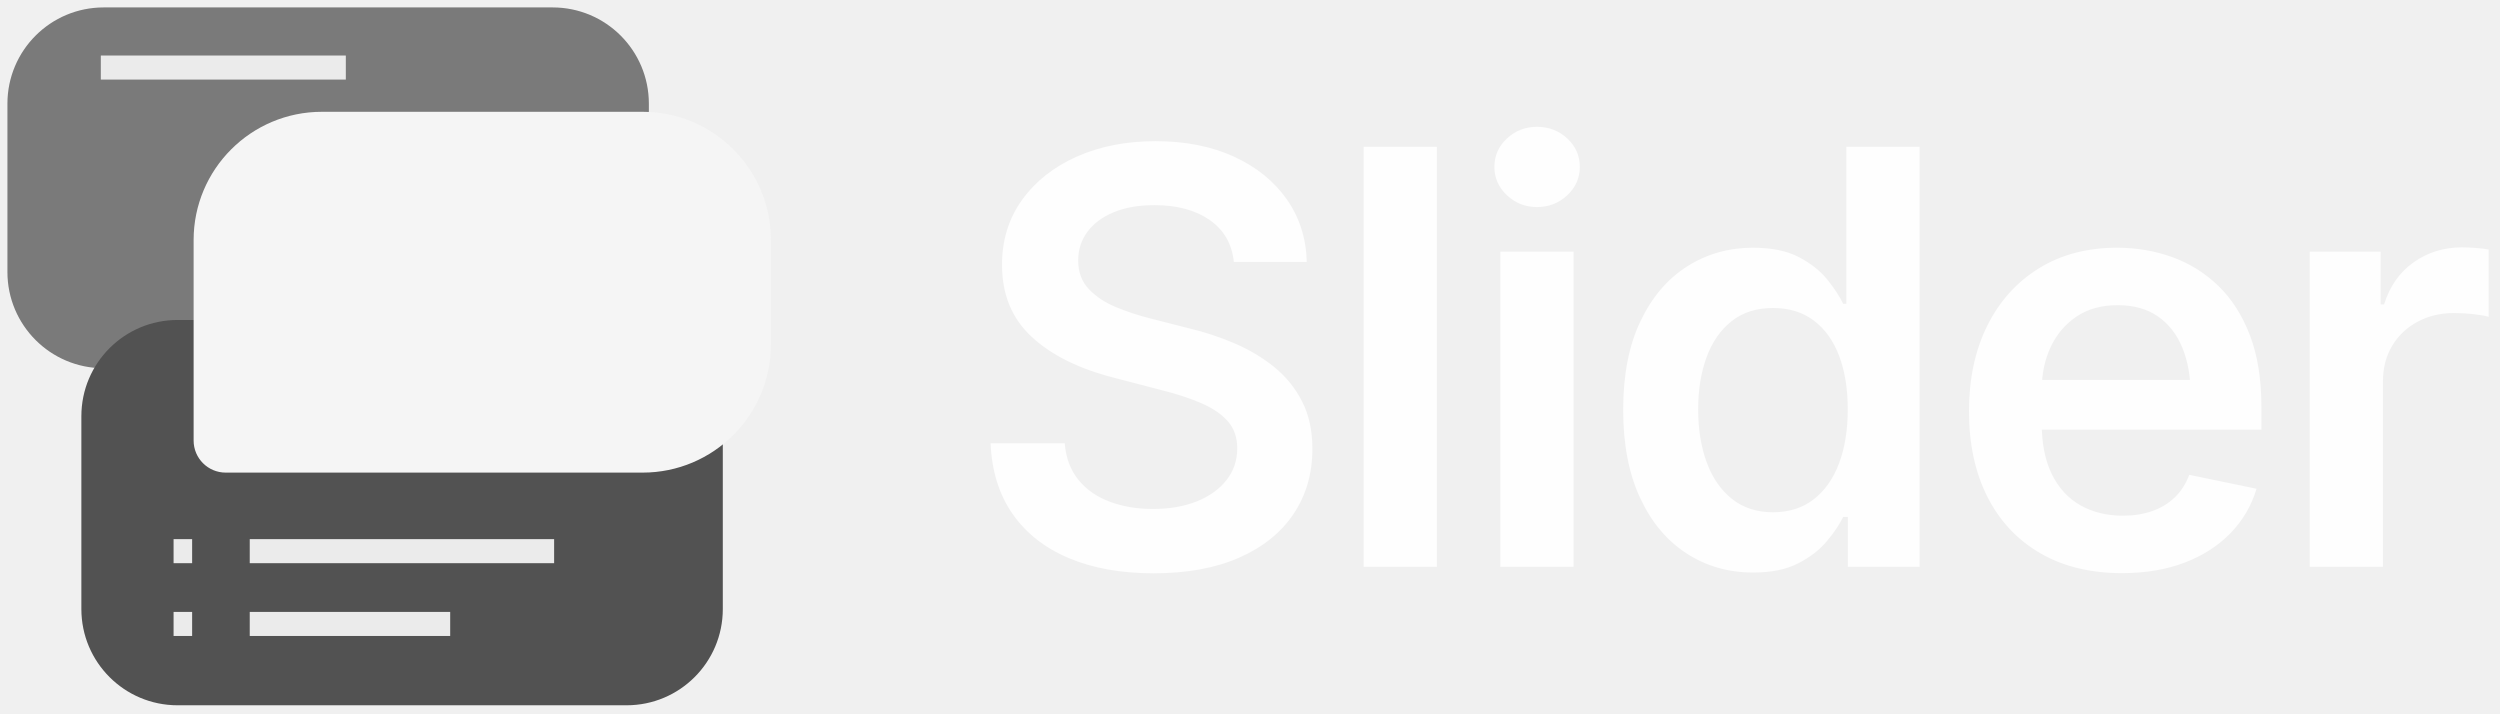
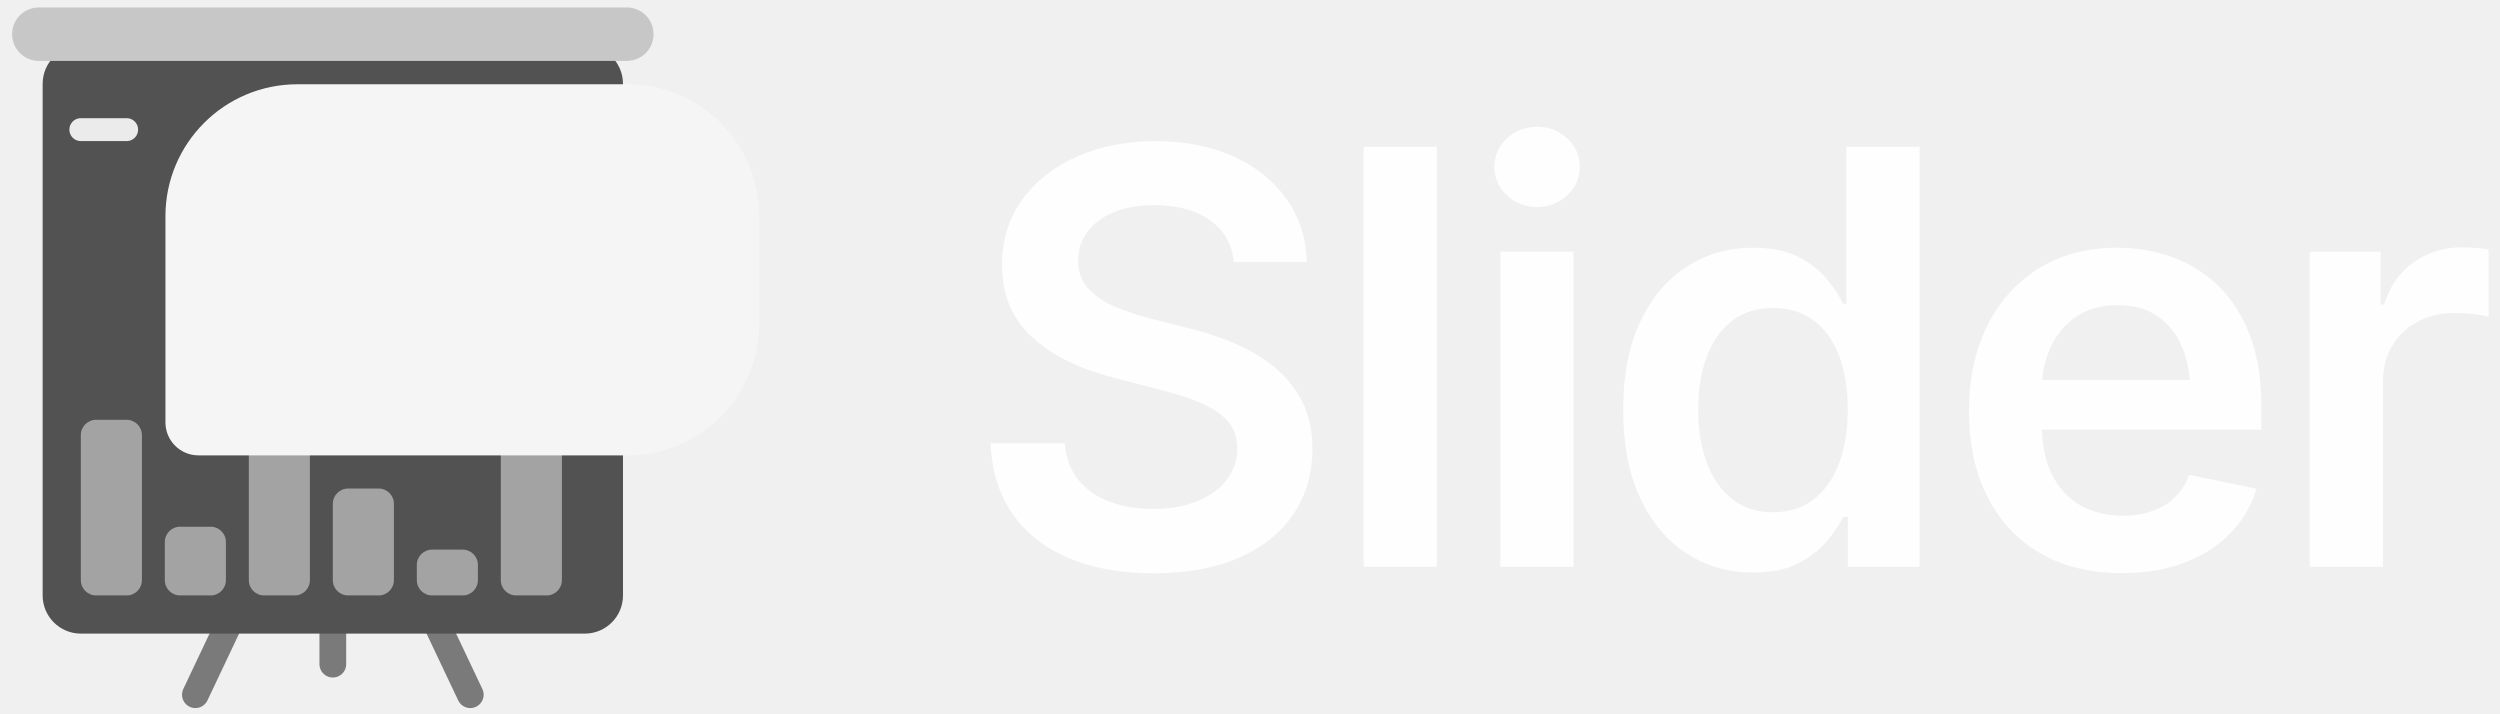
<svg xmlns="http://www.w3.org/2000/svg" width="311.8" height="89" viewBox="0 0 311.8 89" fill="none">
-   <rect x="0.926" y="0.926" width="80" height="45" rx="12" fill="#7a7a7a" />
-   <path d="M12.574 8.426h30.556" stroke="#ebebeb" stroke-width="3" />
-   <rect x="10.148" y="39.907" width="80" height="48.056" rx="12" fill="#525252" />
-   <path d="M21.648 68.741h2.315M31.148 68.741h37.963M21.648 77.818h2.315M31.148 77.818h25" stroke="#ebebeb" stroke-width="3" />
-   <path d="M40.148 13.944h40a16 16 0 0 1 16 16v13a16 16 0 0 1-16 16H28.148a4 4 0 0 1-4-4V29.944a16 16 0 0 1 16-16Z" fill="#f5f5f5" />
+   <path d="M41.51 50.452l-17.143 36.191" stroke="#7a7a7a" stroke-width="3.333" stroke-linecap="round" />
+   <path d="M41.51 50.452l17.143 36.191" stroke="#7a7a7a" stroke-width="3.333" stroke-linecap="round" />
+   <path d="M41.51 50.452l0 32.381" stroke="#7a7a7a" stroke-width="3.333" stroke-linecap="round" />
+   <rect x="5.319" y="5.691" width="72.381" height="73.333" rx="4.762" fill="#525252" />
+   <path d="M10.081 16.167l5.714 0" stroke="#ebebeb" stroke-width="2.857" stroke-linecap="round" />
+   <rect x="10.081" y="52.357" width="7.619" height="21.905" rx="1.905" fill="#a3a3a3" />
+   <rect x="20.557" y="65.691" width="7.619" height="8.571" rx="1.905" fill="#a3a3a3" />
+   <rect x="31.033" y="43.786" width="7.619" height="30.476" rx="1.905" fill="#a3a3a3" />
+   <rect x="41.51" y="60.929" width="7.619" height="13.333" rx="1.905" fill="#a3a3a3" />
+   <rect x="51.986" y="68.548" width="7.619" height="5.714" rx="1.905" fill="#a3a3a3" />
+   <rect x="62.462" y="38.071" width="7.619" height="36.191" rx="1.905" fill="#a3a3a3" />
+   <rect x="1.51" y="0.929" width="80" height="6.667" rx="3.333" fill="#c7c7c7" />
+   <path d="M37.09 10.509h41.143a16.457 16.457 0 0 1 16.457 16.457v13.371a16.457 16.457 0 0 1-16.457 16.457H24.748a4.114 4.114 0 0 1-4.114-4.114V26.967a16.457 16.457 0 0 1 16.457-16.457Z" fill="#f5f5f5" />
  <path transform="translate(120.200 70.691)" d="M23.667 0.813Q17.589 0.813 13.094 -1.085Q8.599 -2.983 6.079 -6.605Q3.559 -10.228 3.344 -15.407H12.591Q12.822 -12.656 14.311 -10.835Q15.799 -9.014 18.223 -8.114Q20.647 -7.214 23.591 -7.214Q26.686 -7.214 29.055 -8.159Q31.423 -9.104 32.765 -10.815Q34.107 -12.525 34.107 -14.771Q34.107 -16.822 32.924 -18.157Q31.741 -19.492 29.613 -20.41Q27.485 -21.329 24.635 -22.039L18.686 -23.591Q12.143 -25.27 8.457 -28.692Q4.77 -32.115 4.77 -37.659Q4.77 -42.292 7.275 -45.766Q9.779 -49.24 14.104 -51.163Q18.429 -53.086 23.909 -53.086Q29.507 -53.086 33.714 -51.15Q37.921 -49.215 40.3 -45.815Q42.678 -42.415 42.781 -38.025H33.685Q33.33 -41.401 30.668 -43.253Q28.007 -45.104 23.774 -45.104Q20.829 -45.104 18.692 -44.212Q16.554 -43.32 15.414 -41.764Q14.273 -40.209 14.273 -38.216Q14.273 -36.018 15.624 -34.614Q16.975 -33.21 19.034 -32.367Q21.094 -31.524 23.195 -30.997L28.091 -29.745Q30.998 -29.056 33.749 -27.882Q36.501 -26.707 38.701 -24.934Q40.901 -23.16 42.192 -20.64Q43.484 -18.12 43.484 -14.704Q43.484 -10.098 41.138 -6.596Q38.791 -3.094 34.36 -1.14Q29.929 0.813 23.667 0.813ZM59.012 -52.383V0.0H49.874V-52.383ZM66.918 0.0V-39.305H76.056V0.0ZM71.497 -44.865Q69.311 -44.865 67.745 -46.337Q66.178 -47.808 66.178 -49.868Q66.178 -51.971 67.745 -53.424Q69.311 -54.877 71.497 -54.877Q73.701 -54.877 75.269 -53.425Q76.837 -51.973 76.837 -49.869Q76.837 -47.807 75.269 -46.336Q73.701 -44.865 71.497 -44.865ZM98.452 0.717Q93.818 0.717 90.139 -1.671Q86.459 -4.06 84.35 -8.592Q82.24 -13.125 82.24 -19.572Q82.24 -26.124 84.399 -30.639Q86.558 -35.153 90.231 -37.475Q93.904 -39.797 98.423 -39.797Q101.926 -39.797 104.157 -38.626Q106.388 -37.455 107.703 -35.824Q109.017 -34.193 109.688 -32.797H110.078V-52.383H119.216V0.0H110.264V-6.221H109.688Q108.991 -4.802 107.648 -3.193Q106.306 -1.583 104.082 -0.433Q101.859 0.717 98.452 0.717ZM100.932 -6.803Q103.923 -6.803 106.005 -8.418Q108.086 -10.034 109.168 -12.918Q110.25 -15.802 110.25 -19.617Q110.25 -23.458 109.179 -26.292Q108.108 -29.126 106.027 -30.701Q103.946 -32.276 100.932 -32.276Q97.851 -32.276 95.771 -30.634Q93.691 -28.991 92.644 -26.134Q91.597 -23.278 91.597 -19.617Q91.597 -15.947 92.656 -13.045Q93.714 -10.143 95.805 -8.473Q97.896 -6.803 100.932 -6.803ZM144.45 0.793Q138.54 0.793 134.257 -1.694Q129.974 -4.181 127.672 -8.716Q125.37 -13.251 125.37 -19.412Q125.37 -25.471 127.645 -30.058Q129.919 -34.644 134.08 -37.221Q138.241 -39.797 143.851 -39.797Q147.461 -39.797 150.704 -38.633Q153.948 -37.47 156.458 -35.053Q158.968 -32.636 160.407 -28.887Q161.845 -25.138 161.845 -19.955V-17.103H129.684V-23.307H157.283L153.014 -21.465Q153.014 -24.801 151.985 -27.313Q150.955 -29.825 148.932 -31.227Q146.908 -32.628 143.902 -32.628Q140.895 -32.628 138.781 -31.204Q136.668 -29.78 135.56 -27.403Q134.451 -25.026 134.451 -22.117V-17.82Q134.451 -14.093 135.716 -11.533Q136.981 -8.973 139.269 -7.675Q141.557 -6.376 144.574 -6.376Q146.578 -6.376 148.217 -6.949Q149.856 -7.522 151.037 -8.66Q152.218 -9.799 152.843 -11.474L161.238 -9.735Q160.298 -6.58 158.005 -4.21Q155.711 -1.839 152.279 -0.523Q148.847 0.793 144.45 0.793ZM167.865 0.0V-39.305H176.716V-32.726H177.138Q178.215 -36.145 180.846 -37.993Q183.476 -39.842 186.853 -39.842Q187.632 -39.842 188.579 -39.769Q189.527 -39.696 190.191 -39.572V-31.171Q189.631 -31.355 188.361 -31.502Q187.09 -31.649 185.888 -31.649Q183.341 -31.649 181.318 -30.56Q179.294 -29.471 178.149 -27.553Q177.003 -25.636 177.003 -23.116V0.0Z" fill="#ffffff" fill-opacity=".9" />
</svg>
